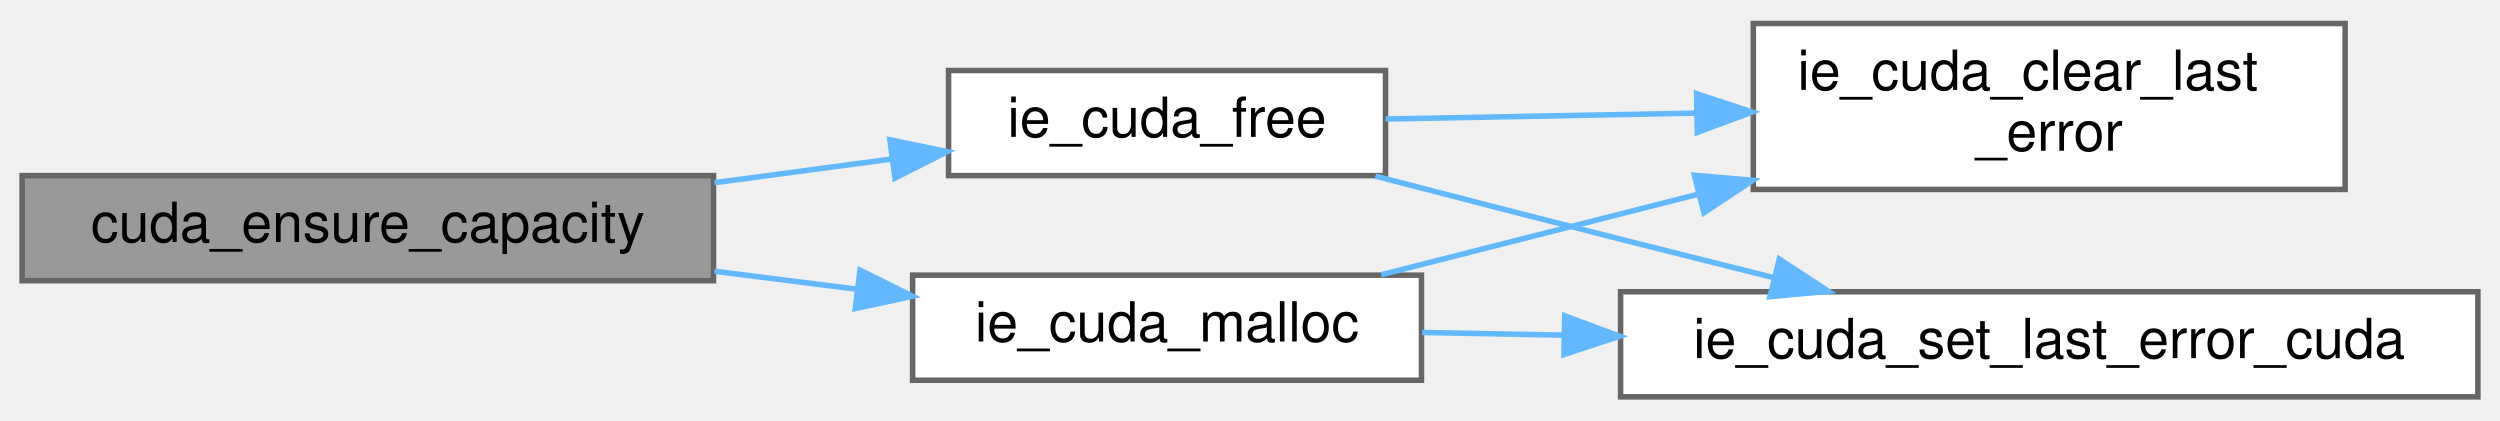
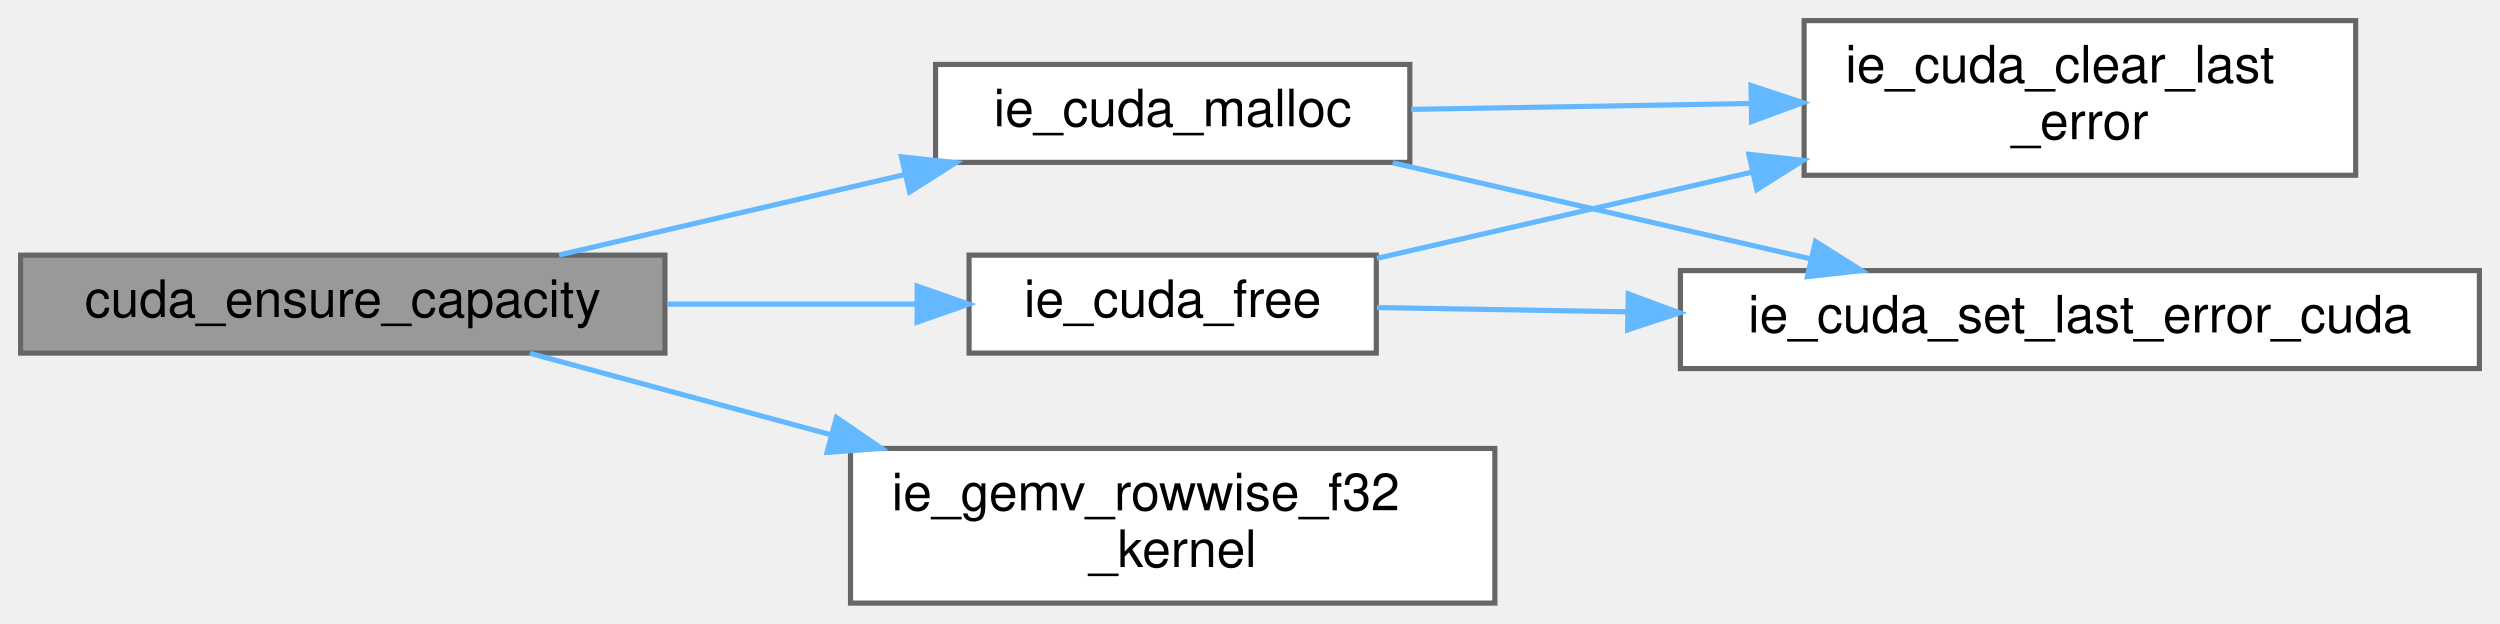
- <svg xmlns="http://www.w3.org/2000/svg" xmlns:xlink="http://www.w3.org/1999/xlink" width="452pt" height="76pt" viewBox="0.00 0.00 452.00 75.50">
-   <g id="graph0" class="graph" transform="scale(1 1) rotate(0) translate(4 71.5)">
+ <svg xmlns="http://www.w3.org/2000/svg" xmlns:xlink="http://www.w3.org/1999/xlink" width="485pt" height="121pt" viewBox="0.00 0.00 485.00 121.00">
+   <g id="graph0" class="graph" transform="scale(1 1) rotate(0) translate(4 117)">
    <g id="Node000001" class="node">
      <g id="a_Node000001">
        <a xlink:title="Ensure a device buffer has at least nbytes capacity.">
-           <polygon fill="#999999" stroke="#666666" points="125,-40 0,-40 0,-21 125,-21 125,-40" />
-           <text text-anchor="middle" x="62.5" y="-28" font-family="Helvetica,sans-Serif" font-size="10.00">cuda_ensure_capacity</text>
+           <polygon fill="#999999" stroke="#666666" points="125,-67.5 0,-67.5 0,-48.5 125,-48.5 125,-67.5" />
+           <text text-anchor="middle" x="62.5" y="-55.5" font-family="Helvetica,sans-Serif" font-size="10.00">cuda_ensure_capacity</text>
        </a>
      </g>
    </g>
    <g id="Node000002" class="node">
      <g id="a_Node000002">
-         <a xlink:href="ie__device__cuda_8cu.html#a3cd69e11d8225356f06f8a1f4d9b3191" target="_top" xlink:title="Free device memory allocated by ie_cuda_malloc().">
-           <polygon fill="white" stroke="#666666" points="246.5,-59 167.5,-59 167.5,-40 246.5,-40 246.5,-59" />
-           <text text-anchor="middle" x="207" y="-47" font-family="Helvetica,sans-Serif" font-size="10.00">ie_cuda_free</text>
+         <a xlink:href="ie__device__cuda__stub_8c.html#a7aa3c245312a87827c310085cffdf6b5" target="_top" xlink:title="Free device memory allocated by ie_cuda_malloc().">
+           <polygon fill="white" stroke="#666666" points="263,-67.5 184,-67.5 184,-48.5 263,-48.5 263,-67.5" />
+           <text text-anchor="middle" x="223.5" y="-55.5" font-family="Helvetica,sans-Serif" font-size="10.00">ie_cuda_free</text>
        </a>
      </g>
    </g>
    <g id="edge1_Node000001_Node000002" class="edge">
      <g id="a_edge1_Node000001_Node000002">
        <a xlink:title=" ">
-           <path fill="none" stroke="#63b8ff" d="M125.17,-38.72C135.89,-40.15 146.91,-41.62 157.22,-43" />
-           <polygon fill="#63b8ff" stroke="#63b8ff" points="156.89,-46.48 167.26,-44.34 157.81,-39.54 156.89,-46.48" />
+           <path fill="none" stroke="#63b8ff" d="M125.43,-58C141.44,-58 158.45,-58 173.69,-58" />
+           <polygon fill="#63b8ff" stroke="#63b8ff" points="173.92,-61.5 183.92,-58 173.92,-54.5 173.92,-61.5" />
        </a>
      </g>
    </g>
    <g id="Node000005" class="node">
      <g id="a_Node000005">
        <a xlink:href="ie__device__cuda_8cu.html#a5e37ce0218789795b250e4dfec782e6d" target="_top" xlink:title="Allocate device memory.">
-           <polygon fill="white" stroke="#666666" points="253,-22 161,-22 161,-3 253,-3 253,-22" />
-           <text text-anchor="middle" x="207" y="-10" font-family="Helvetica,sans-Serif" font-size="10.00">ie_cuda_malloc</text>
+           <polygon fill="white" stroke="#666666" points="269.5,-104.5 177.5,-104.5 177.5,-85.5 269.5,-85.5 269.5,-104.5" />
+           <text text-anchor="middle" x="223.5" y="-92.5" font-family="Helvetica,sans-Serif" font-size="10.00">ie_cuda_malloc</text>
        </a>
      </g>
    </g>
    <g id="edge4_Node000001_Node000005" class="edge">
      <g id="a_edge4_Node000001_Node000005">
        <a xlink:title=" ">
-           <path fill="none" stroke="#63b8ff" d="M125.17,-22.71C133.73,-21.63 142.47,-20.52 150.9,-19.46" />
-           <polygon fill="#63b8ff" stroke="#63b8ff" points="151.5,-22.91 160.99,-18.19 150.63,-15.97 151.5,-22.91" />
+           <path fill="none" stroke="#63b8ff" d="M104.45,-67.53C124.86,-72.28 149.75,-78.07 171.4,-83.11" />
+           <polygon fill="#63b8ff" stroke="#63b8ff" points="170.88,-86.58 181.42,-85.44 172.47,-79.76 170.88,-86.58" />
+         </a>
+       </g>
+     </g>
+     <g id="Node000006" class="node">
+       <g id="a_Node000006">
+         <a xlink:href="ie__device__cuda_8cu.html#a5e3d9fee84981707669f5c2398f0c4ab" target="_top" xlink:title="Row-wise GEMV kernel: each thread computes one output row.">
+           <polygon fill="white" stroke="#666666" points="286,-30 161,-30 161,0 286,0 286,-30" />
+           <text text-anchor="start" x="169" y="-18" font-family="Helvetica,sans-Serif" font-size="10.00">ie_gemv_rowwise_f32</text>
+           <text text-anchor="middle" x="223.5" y="-7" font-family="Helvetica,sans-Serif" font-size="10.00">_kernel</text>
+         </a>
+       </g>
+     </g>
+     <g id="edge7_Node000001_Node000006" class="edge">
+       <g id="a_edge7_Node000001_Node000006">
+         <a xlink:title=" ">
+           <path fill="none" stroke="#63b8ff" d="M98.79,-48.46C116.01,-43.8 137.28,-38.05 157.31,-32.63" />
+           <polygon fill="#63b8ff" stroke="#63b8ff" points="158.27,-36 167.01,-30.01 156.44,-29.24 158.27,-36" />
        </a>
      </g>
    </g>
    <g id="Node000003" class="node">
      <g id="a_Node000003">
        <a xlink:href="ie__device__cuda_8cu.html#a4ed091f3252b0eddeb76bd1d8fc63168" target="_top" xlink:title="Clear the last error string (C ABI).">
-           <polygon fill="white" stroke="#666666" points="420,-67.5 313,-67.5 313,-37.5 420,-37.5 420,-67.5" />
-           <text text-anchor="start" x="321" y="-55.5" font-family="Helvetica,sans-Serif" font-size="10.00">ie_cuda_clear_last</text>
-           <text text-anchor="middle" x="366.5" y="-44.5" font-family="Helvetica,sans-Serif" font-size="10.00">_error</text>
+           <polygon fill="white" stroke="#666666" points="453,-113 346,-113 346,-83 453,-83 453,-113" />
+           <text text-anchor="start" x="354" y="-101" font-family="Helvetica,sans-Serif" font-size="10.00">ie_cuda_clear_last</text>
+           <text text-anchor="middle" x="399.5" y="-90" font-family="Helvetica,sans-Serif" font-size="10.00">_error</text>
        </a>
      </g>
    </g>
    <g id="edge2_Node000002_Node000003" class="edge">
      <g id="a_edge2_Node000002_Node000003">
        <a xlink:title=" ">
-           <path fill="none" stroke="#63b8ff" d="M246.53,-50.23C263.43,-50.56 283.72,-50.94 302.71,-51.3" />
-           <polygon fill="#63b8ff" stroke="#63b8ff" points="302.74,-54.81 312.8,-51.5 302.87,-47.81 302.74,-54.81" />
+           <path fill="none" stroke="#63b8ff" d="M263.12,-66.88C284.5,-71.79 311.6,-78.02 335.93,-83.62" />
+           <polygon fill="#63b8ff" stroke="#63b8ff" points="335.27,-87.06 345.8,-85.89 336.84,-80.23 335.27,-87.06" />
        </a>
      </g>
    </g>
    <g id="Node000004" class="node">
      <g id="a_Node000004">
        <a xlink:href="ie__device__cuda_8cu.html#a0391d9bf2a39582d39265da97820553f" target="_top" xlink:title="Store the last error message into the global static buffer.">
-           <polygon fill="white" stroke="#666666" points="444,-19 289,-19 289,0 444,0 444,-19" />
-           <text text-anchor="middle" x="366.5" y="-7" font-family="Helvetica,sans-Serif" font-size="10.00">ie_cuda_set_last_error_cuda</text>
+           <polygon fill="white" stroke="#666666" points="477,-64.5 322,-64.5 322,-45.5 477,-45.5 477,-64.5" />
+           <text text-anchor="middle" x="399.5" y="-52.5" font-family="Helvetica,sans-Serif" font-size="10.00">ie_cuda_set_last_error_cuda</text>
        </a>
      </g>
    </g>
    <g id="edge3_Node000002_Node000004" class="edge">
      <g id="a_edge3_Node000002_Node000004">
        <a xlink:title=" ">
-           <path fill="none" stroke="#63b8ff" d="M244.67,-39.91C258.55,-36.3 274.5,-32.18 289,-28.5 297.96,-26.23 307.52,-23.83 316.74,-21.53" />
-           <polygon fill="#63b8ff" stroke="#63b8ff" points="317.7,-24.9 326.56,-19.09 316.01,-18.11 317.7,-24.9" />
+           <path fill="none" stroke="#63b8ff" d="M263.12,-57.33C277.6,-57.08 294.7,-56.79 311.78,-56.5" />
+           <polygon fill="#63b8ff" stroke="#63b8ff" points="311.88,-59.99 321.82,-56.32 311.76,-53 311.88,-59.99" />
        </a>
      </g>
    </g>
    <g id="edge5_Node000005_Node000003" class="edge">
      <g id="a_edge5_Node000005_Node000003">
        <a xlink:title=" ">
-           <path fill="none" stroke="#63b8ff" d="M245.73,-22.08C262.93,-26.45 283.76,-31.74 303.19,-36.68" />
-           <polygon fill="#63b8ff" stroke="#63b8ff" points="302.34,-40.07 312.9,-39.14 304.07,-33.29 302.34,-40.07" />
+           <path fill="none" stroke="#63b8ff" d="M269.76,-95.78C289.84,-96.13 313.81,-96.54 335.59,-96.92" />
+           <polygon fill="#63b8ff" stroke="#63b8ff" points="335.69,-100.42 345.75,-97.09 335.81,-93.42 335.69,-100.42" />
        </a>
      </g>
    </g>
    <g id="edge6_Node000005_Node000004" class="edge">
      <g id="a_edge6_Node000005_Node000004">
        <a xlink:title=" ">
-           <path fill="none" stroke="#63b8ff" d="M253.13,-11.64C261.26,-11.49 269.97,-11.32 278.81,-11.15" />
-           <polygon fill="#63b8ff" stroke="#63b8ff" points="278.9,-14.65 288.83,-10.96 278.77,-7.65 278.9,-14.65" />
+           <path fill="none" stroke="#63b8ff" d="M266.18,-85.42C290.5,-79.83 321.37,-72.73 347.18,-66.8" />
+           <polygon fill="#63b8ff" stroke="#63b8ff" points="348.2,-70.15 357.16,-64.5 346.63,-63.33 348.2,-70.15" />
        </a>
      </g>
    </g>
  </g>
</svg>
